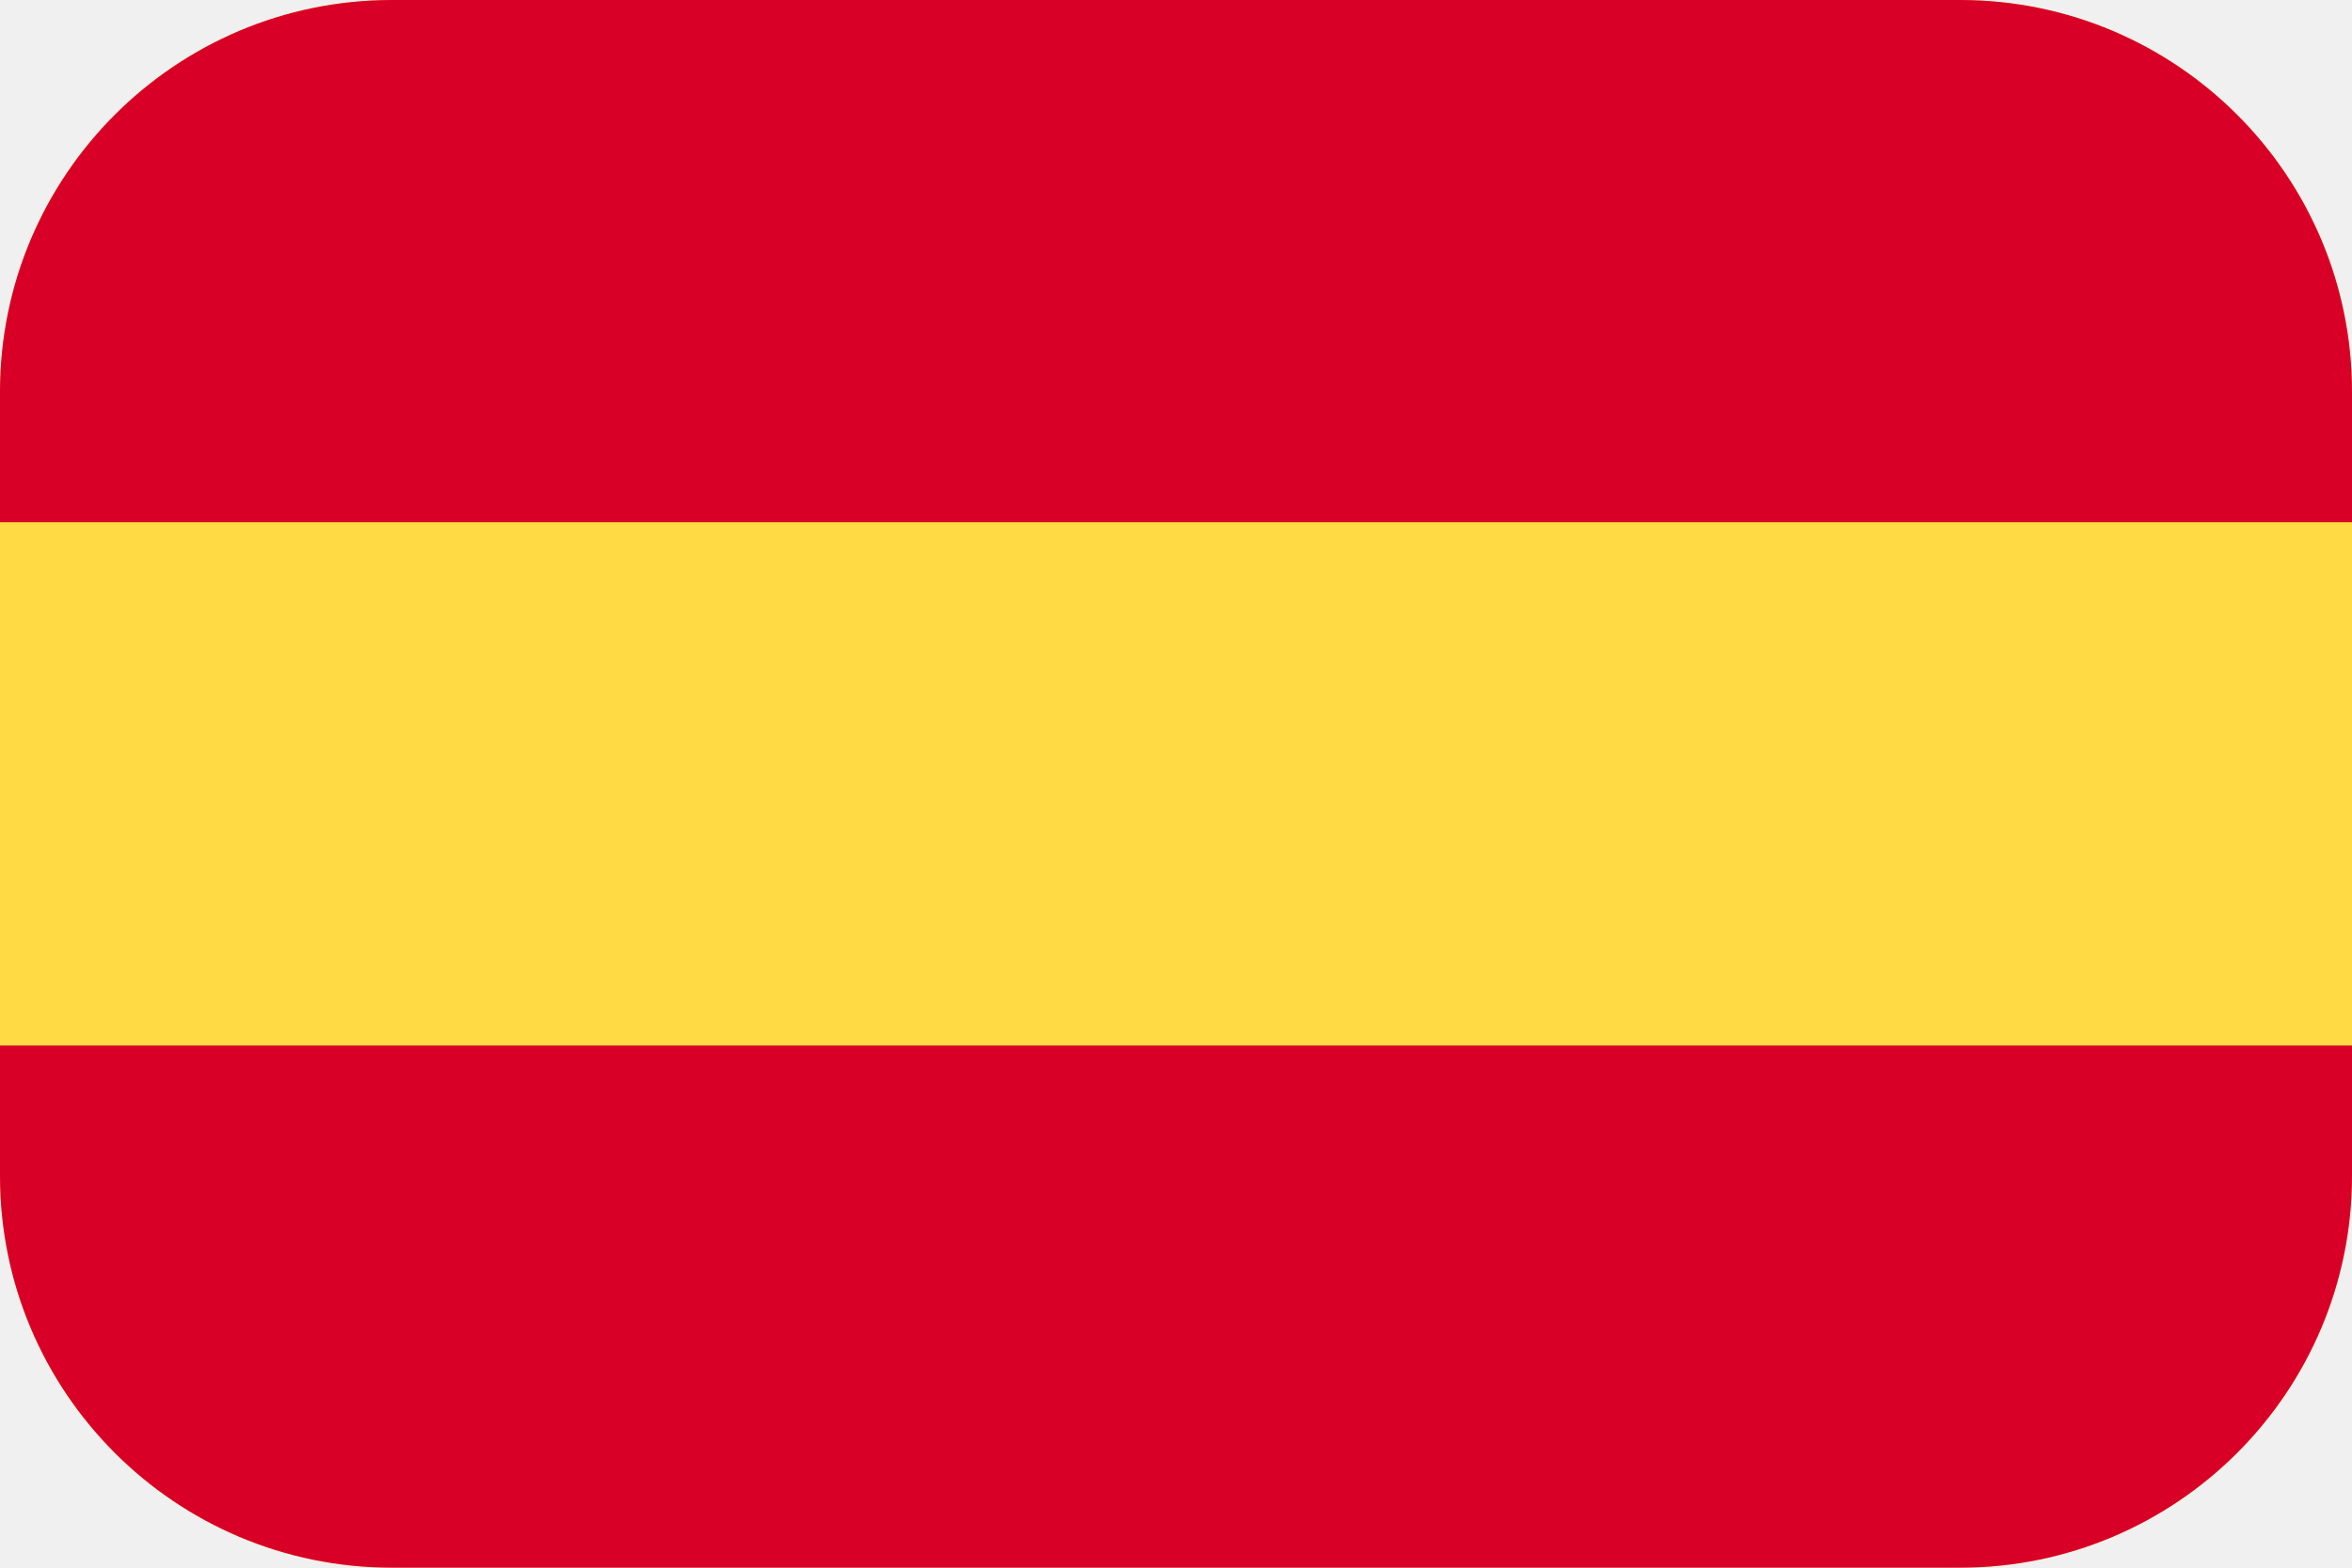
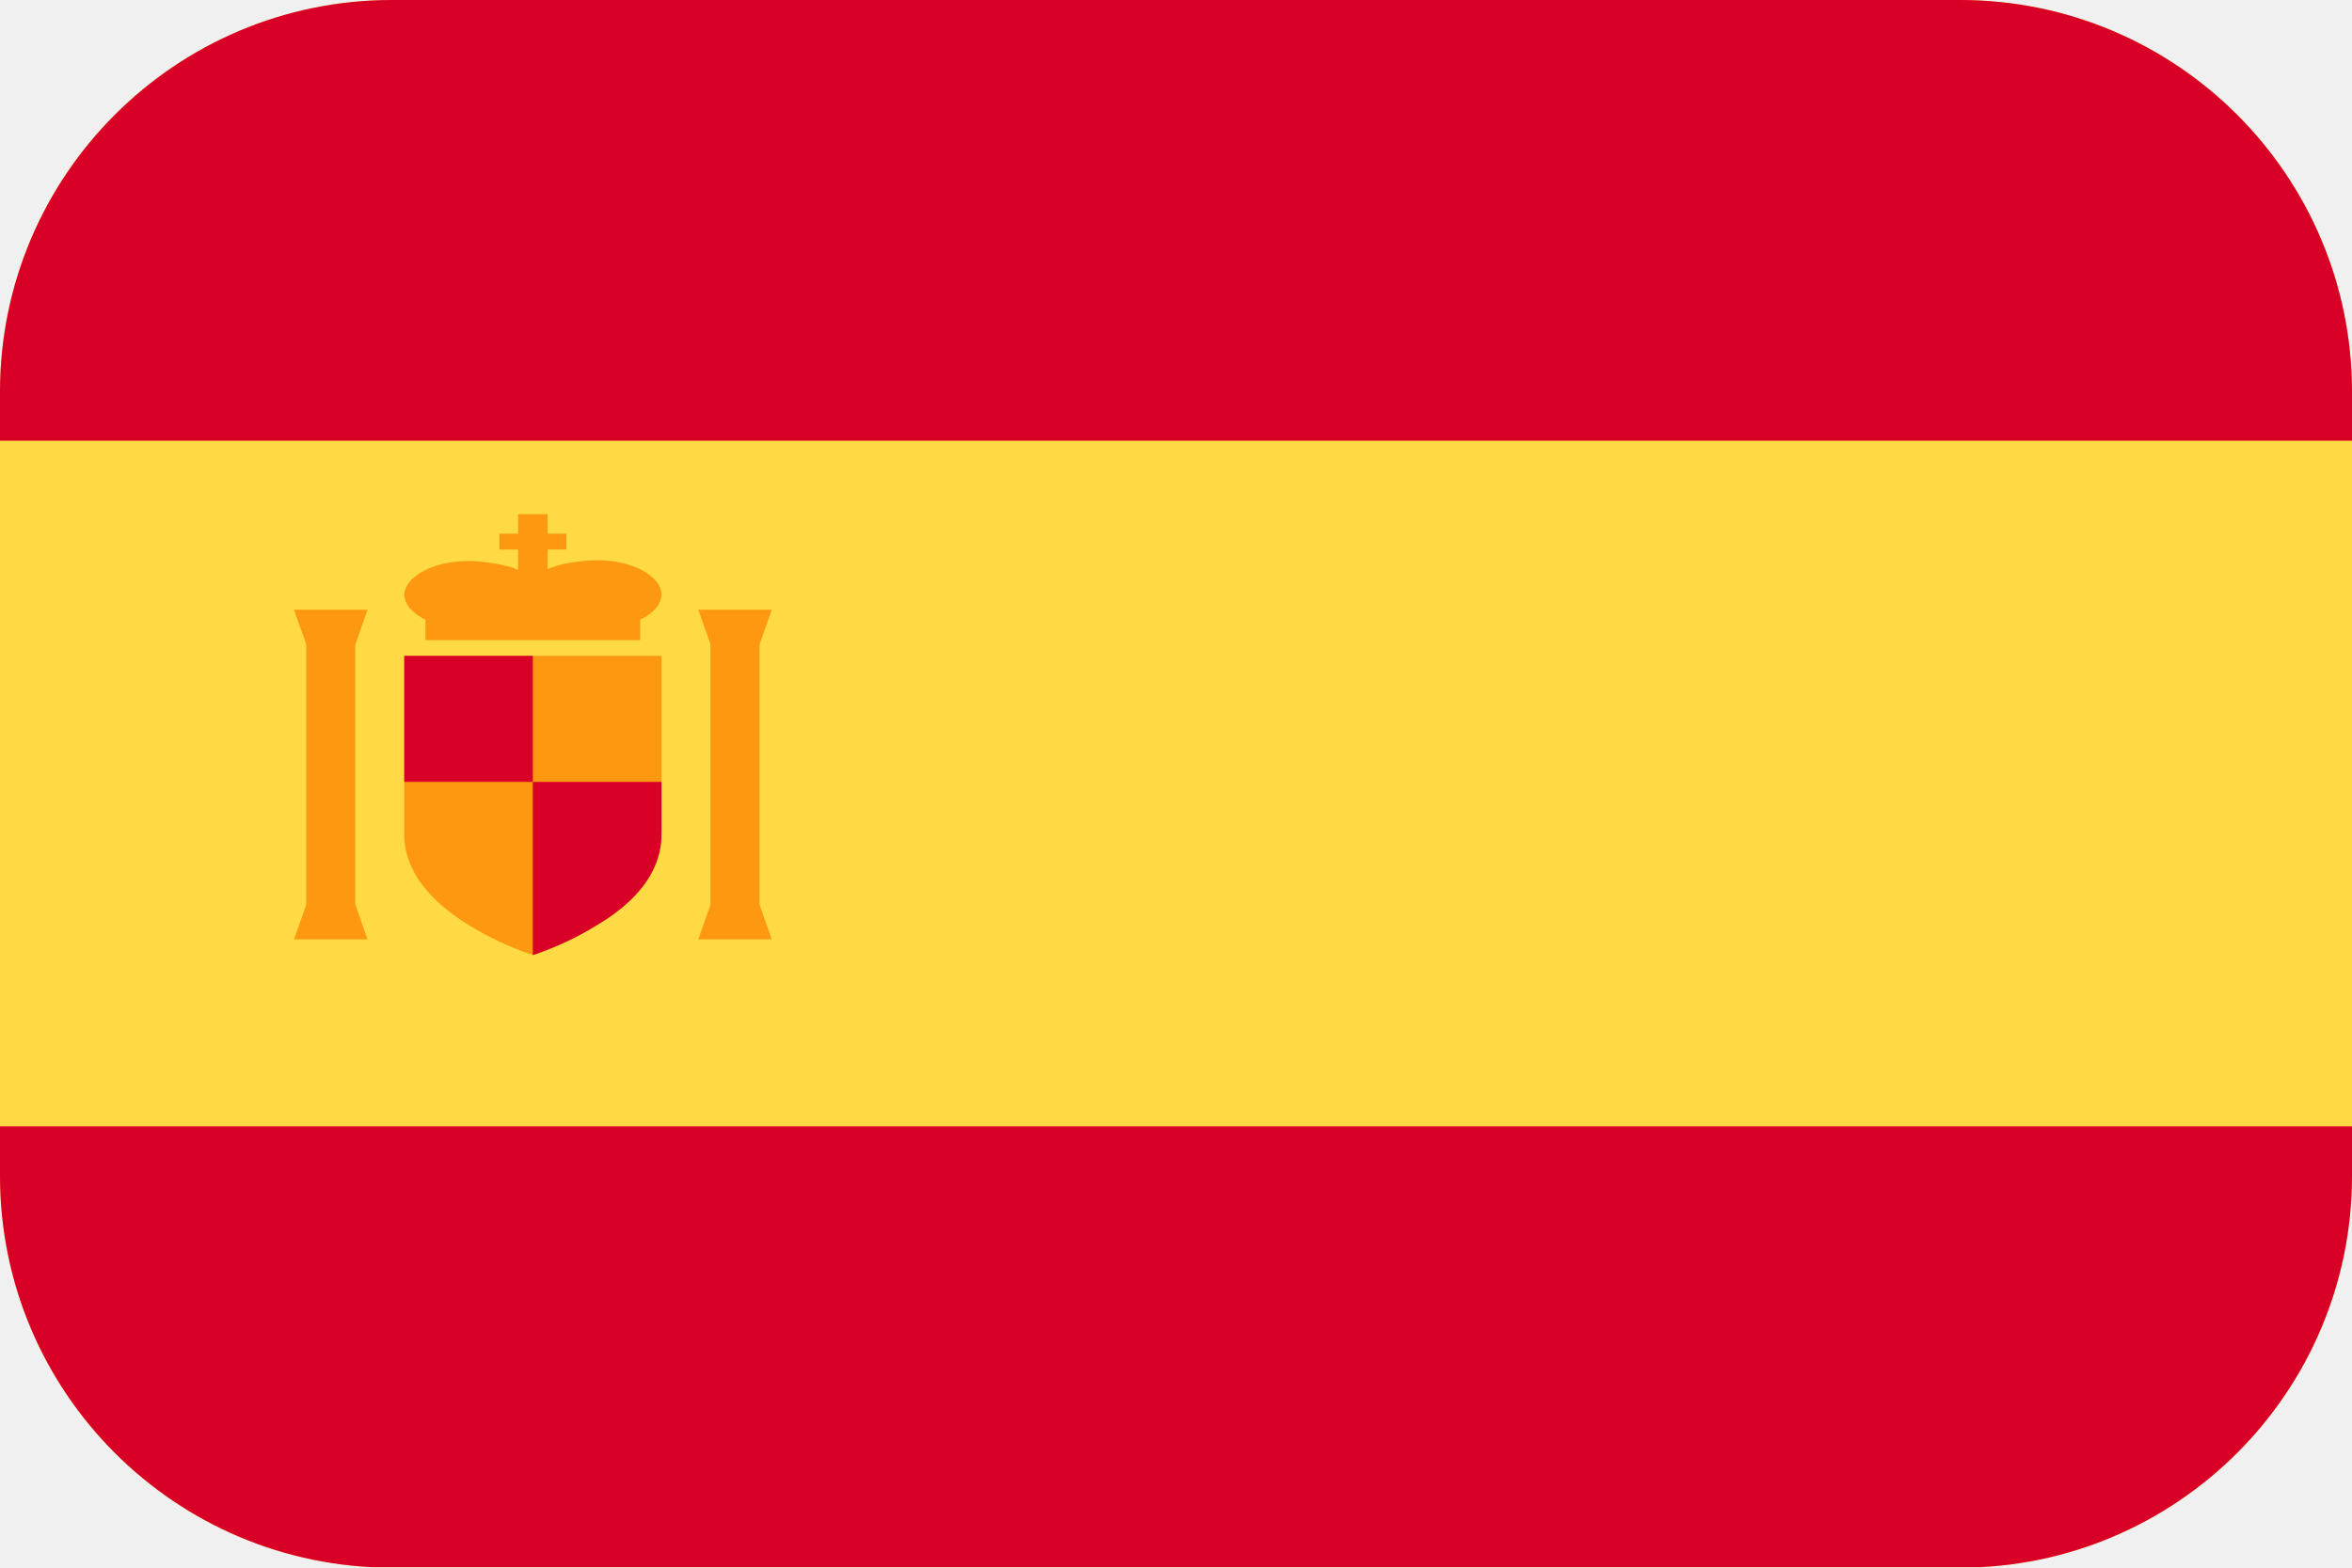
<svg xmlns="http://www.w3.org/2000/svg" width="auto" height="auto" viewBox="0 0 24 16" fill="none">
  <g id="ES">
    <g clip-path="url(#clip0_2253_2788)">
-       <path id="Vector" d="M24 -0.003H0V15.995H24V-0.003Z" fill="#FFDA44" />
-       <path id="Vector_2" d="M24 -0.003H0V5.33H24V-0.003ZM24 10.67H0V16.002H24V10.67Z" fill="#D80027" />
+       <path d="M24 -0.002H0V15.995H24V-0.002Z" fill="#FFDA44" />
+       <path d="M24 -0.002H0V4.498H24V-0.002Z" fill="#D80027" />
+       <path d="M24 11.495H0V15.995H24V11.495Z" fill="#D80027" />
+       <path d="M6.75 6.073C6.75 5.979 6.681 5.889 6.558 5.823C6.435 5.756 6.268 5.718 6.094 5.718C5.932 5.719 5.709 5.751 5.588 5.809V5.608H5.779V5.447H5.588V5.248H5.287V5.447H5.096V5.608H5.287V5.817C5.193 5.771 5.012 5.742 4.888 5.731C4.764 5.72 4.637 5.728 4.521 5.755C4.406 5.782 4.307 5.826 4.237 5.882C4.167 5.938 4.128 6.003 4.125 6.071C4.127 6.119 4.147 6.166 4.184 6.21C4.222 6.254 4.276 6.293 4.342 6.325V6.533H6.533V6.325C6.599 6.293 6.652 6.254 6.69 6.211C6.727 6.168 6.747 6.121 6.75 6.073Z" fill="#FF9811" />
+       <path d="M6.75 8.495C6.75 8.628 6.75 9.049 6.099 9.437C5.892 9.566 5.669 9.67 5.438 9.748C5.205 9.67 4.983 9.566 4.776 9.437C4.125 9.033 4.125 8.628 4.125 8.495V6.694H6.75V8.495Z" fill="#FF9811" />
+       <path d="M4.125 7.98V6.694H5.437V7.98H4.125Z" fill="#D80027" />
+       <path d="M5.437 9.748V7.98H6.75V8.495C6.75 8.628 6.75 9.049 6.099 9.437C5.892 9.566 5.669 9.67 5.437 9.748C5.437 9.748 5.437 9.748 5.437 9.748Z" fill="#D80027" />
+       <path d="M7.25 6.373H7.75V9.373H7.25V6.373Z" fill="#FF9811" />
+       <path d="M7.254 6.587H7.747L7.875 6.223H7.125L7.254 6.587Z" fill="#FF9811" />
+       <path d="M7.254 9.223H7.747L7.875 9.587H7.125L7.254 9.223Z" fill="#FF9811" />
+       <path d="M3.125 6.373H3.625V9.373H3.125V6.373Z" fill="#FF9811" />
+       <path d="M3.129 6.587H3.623L3.75 6.223H3L3.129 6.587Z" fill="#FF9811" />
+       <path d="M3.129 9.223H3.623L3.75 9.587H3L3.129 9.223Z" fill="#FF9811" />
    </g>
  </g>
  <defs>
    <clipPath id="clip0_2253_2788">
      <rect width="24" height="16" rx="4" fill="white" />
    </clipPath>
  </defs>
</svg>
